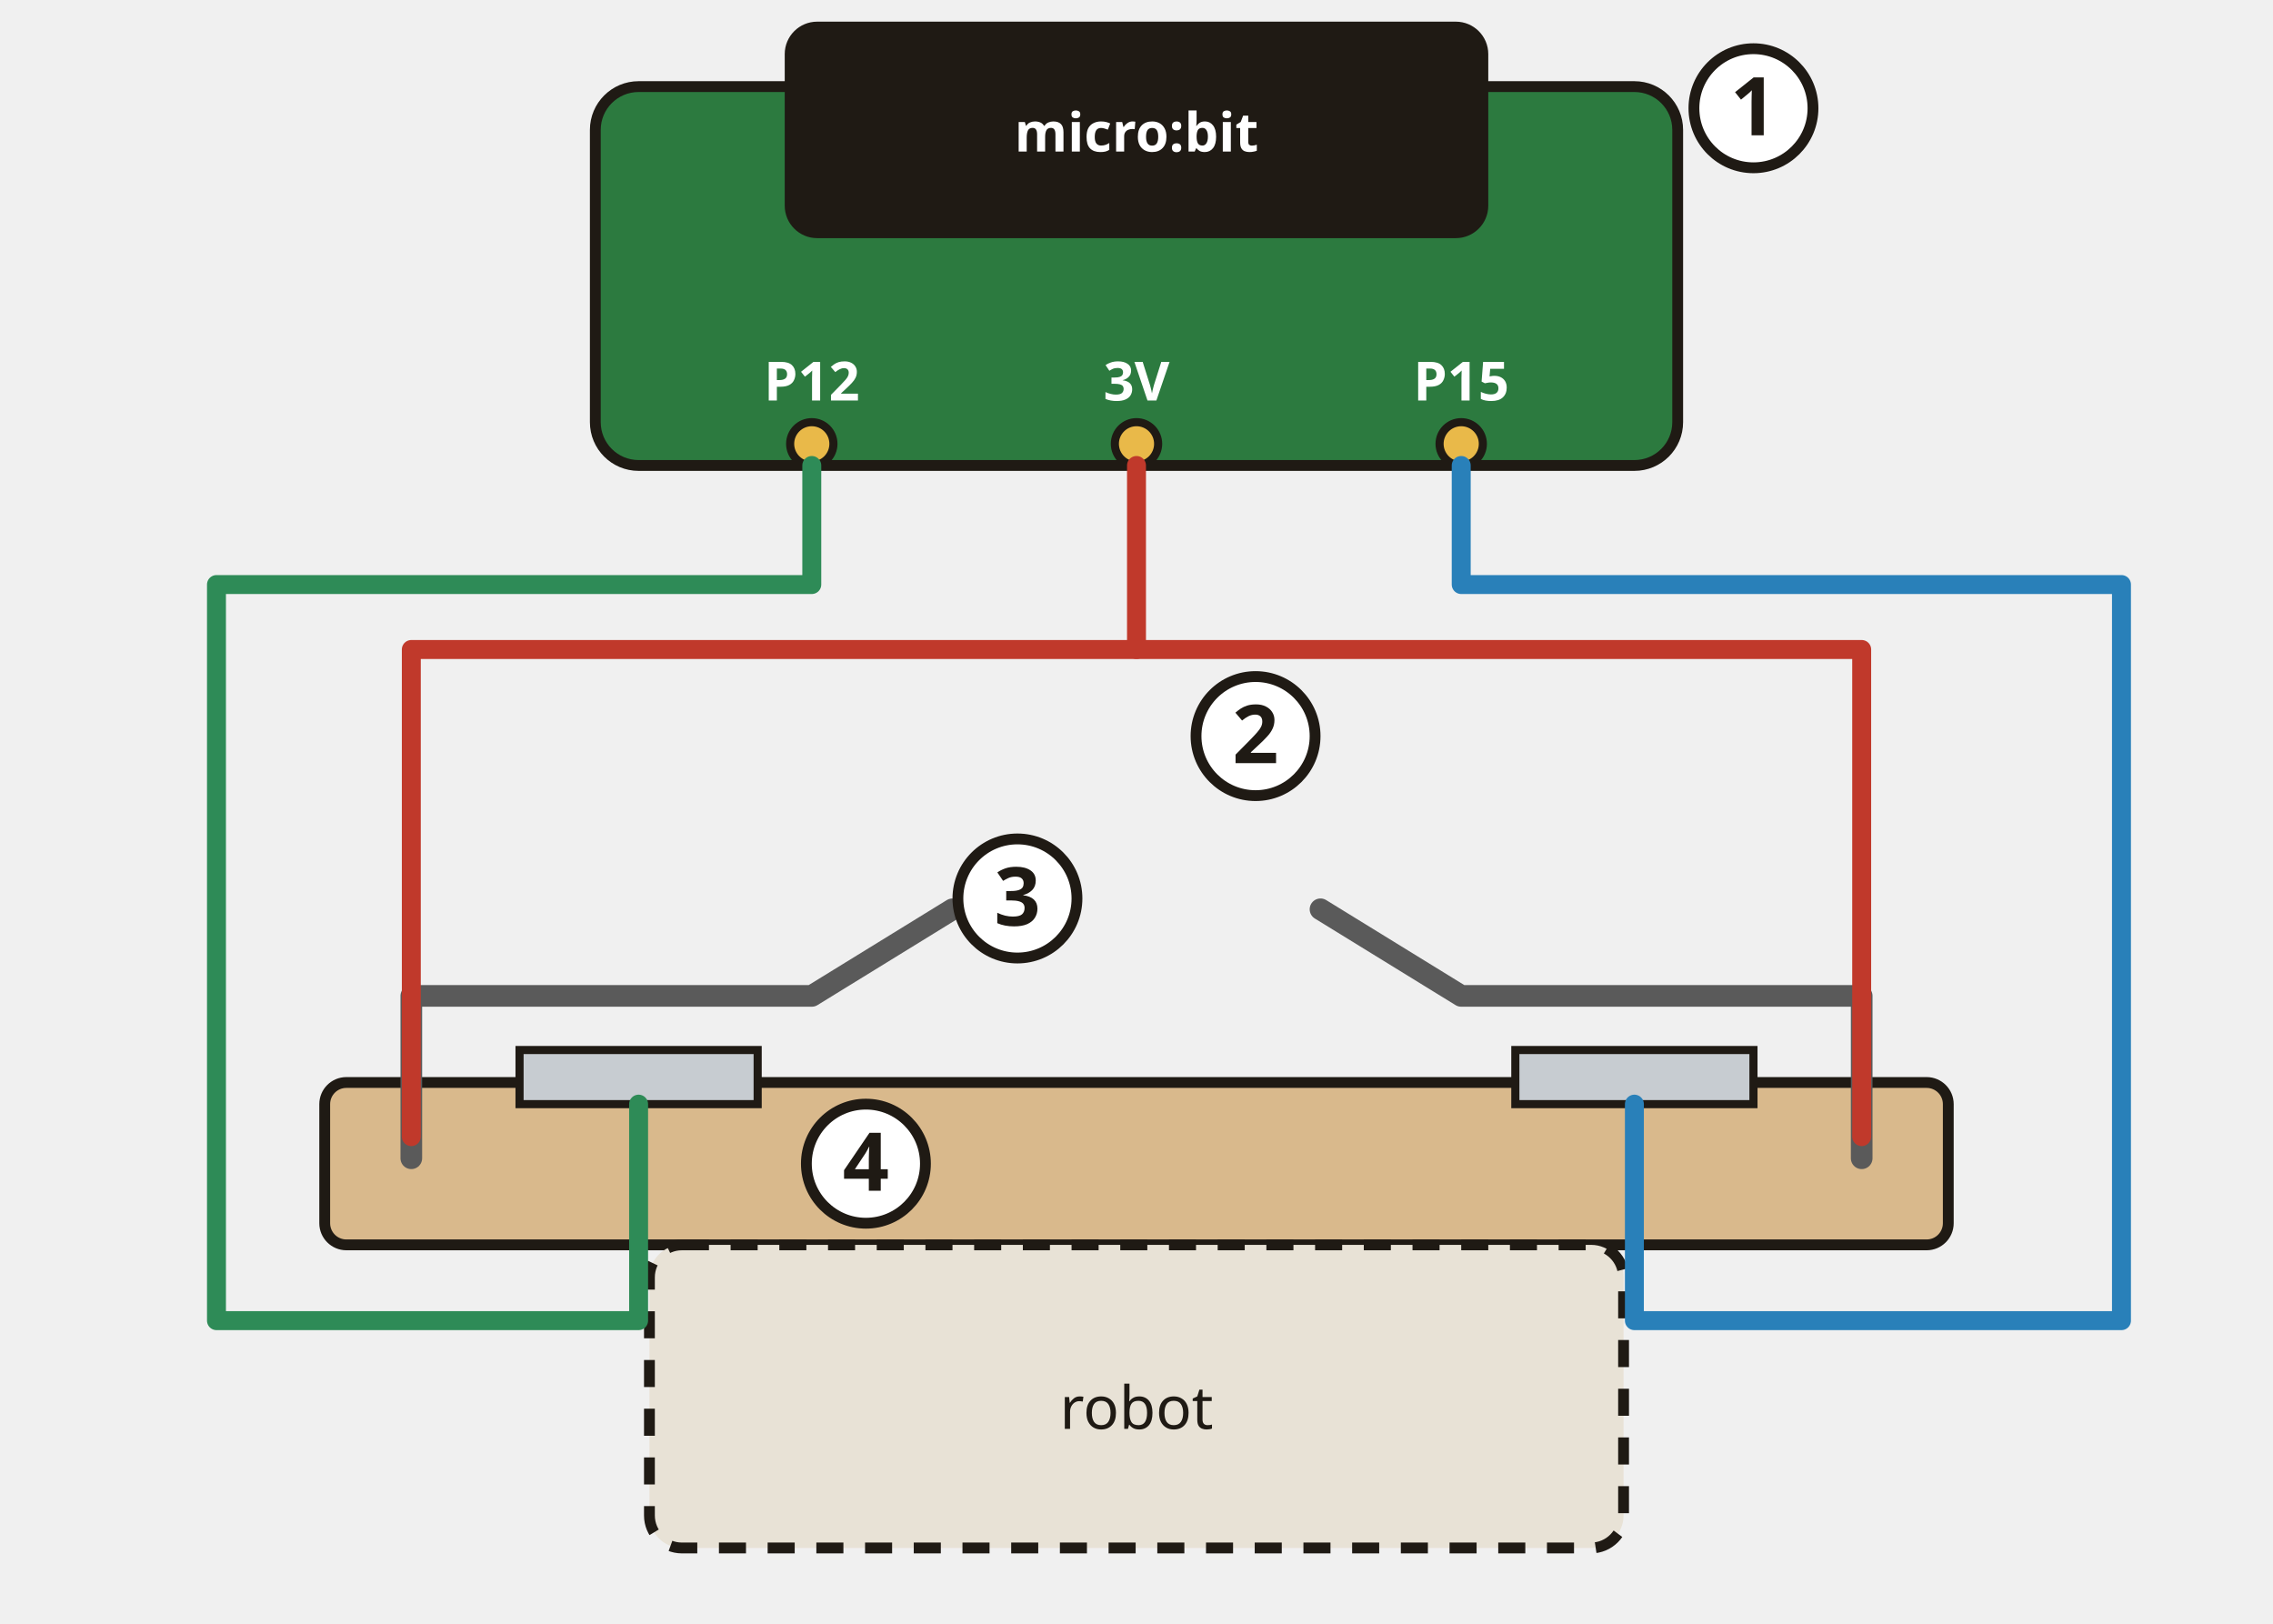
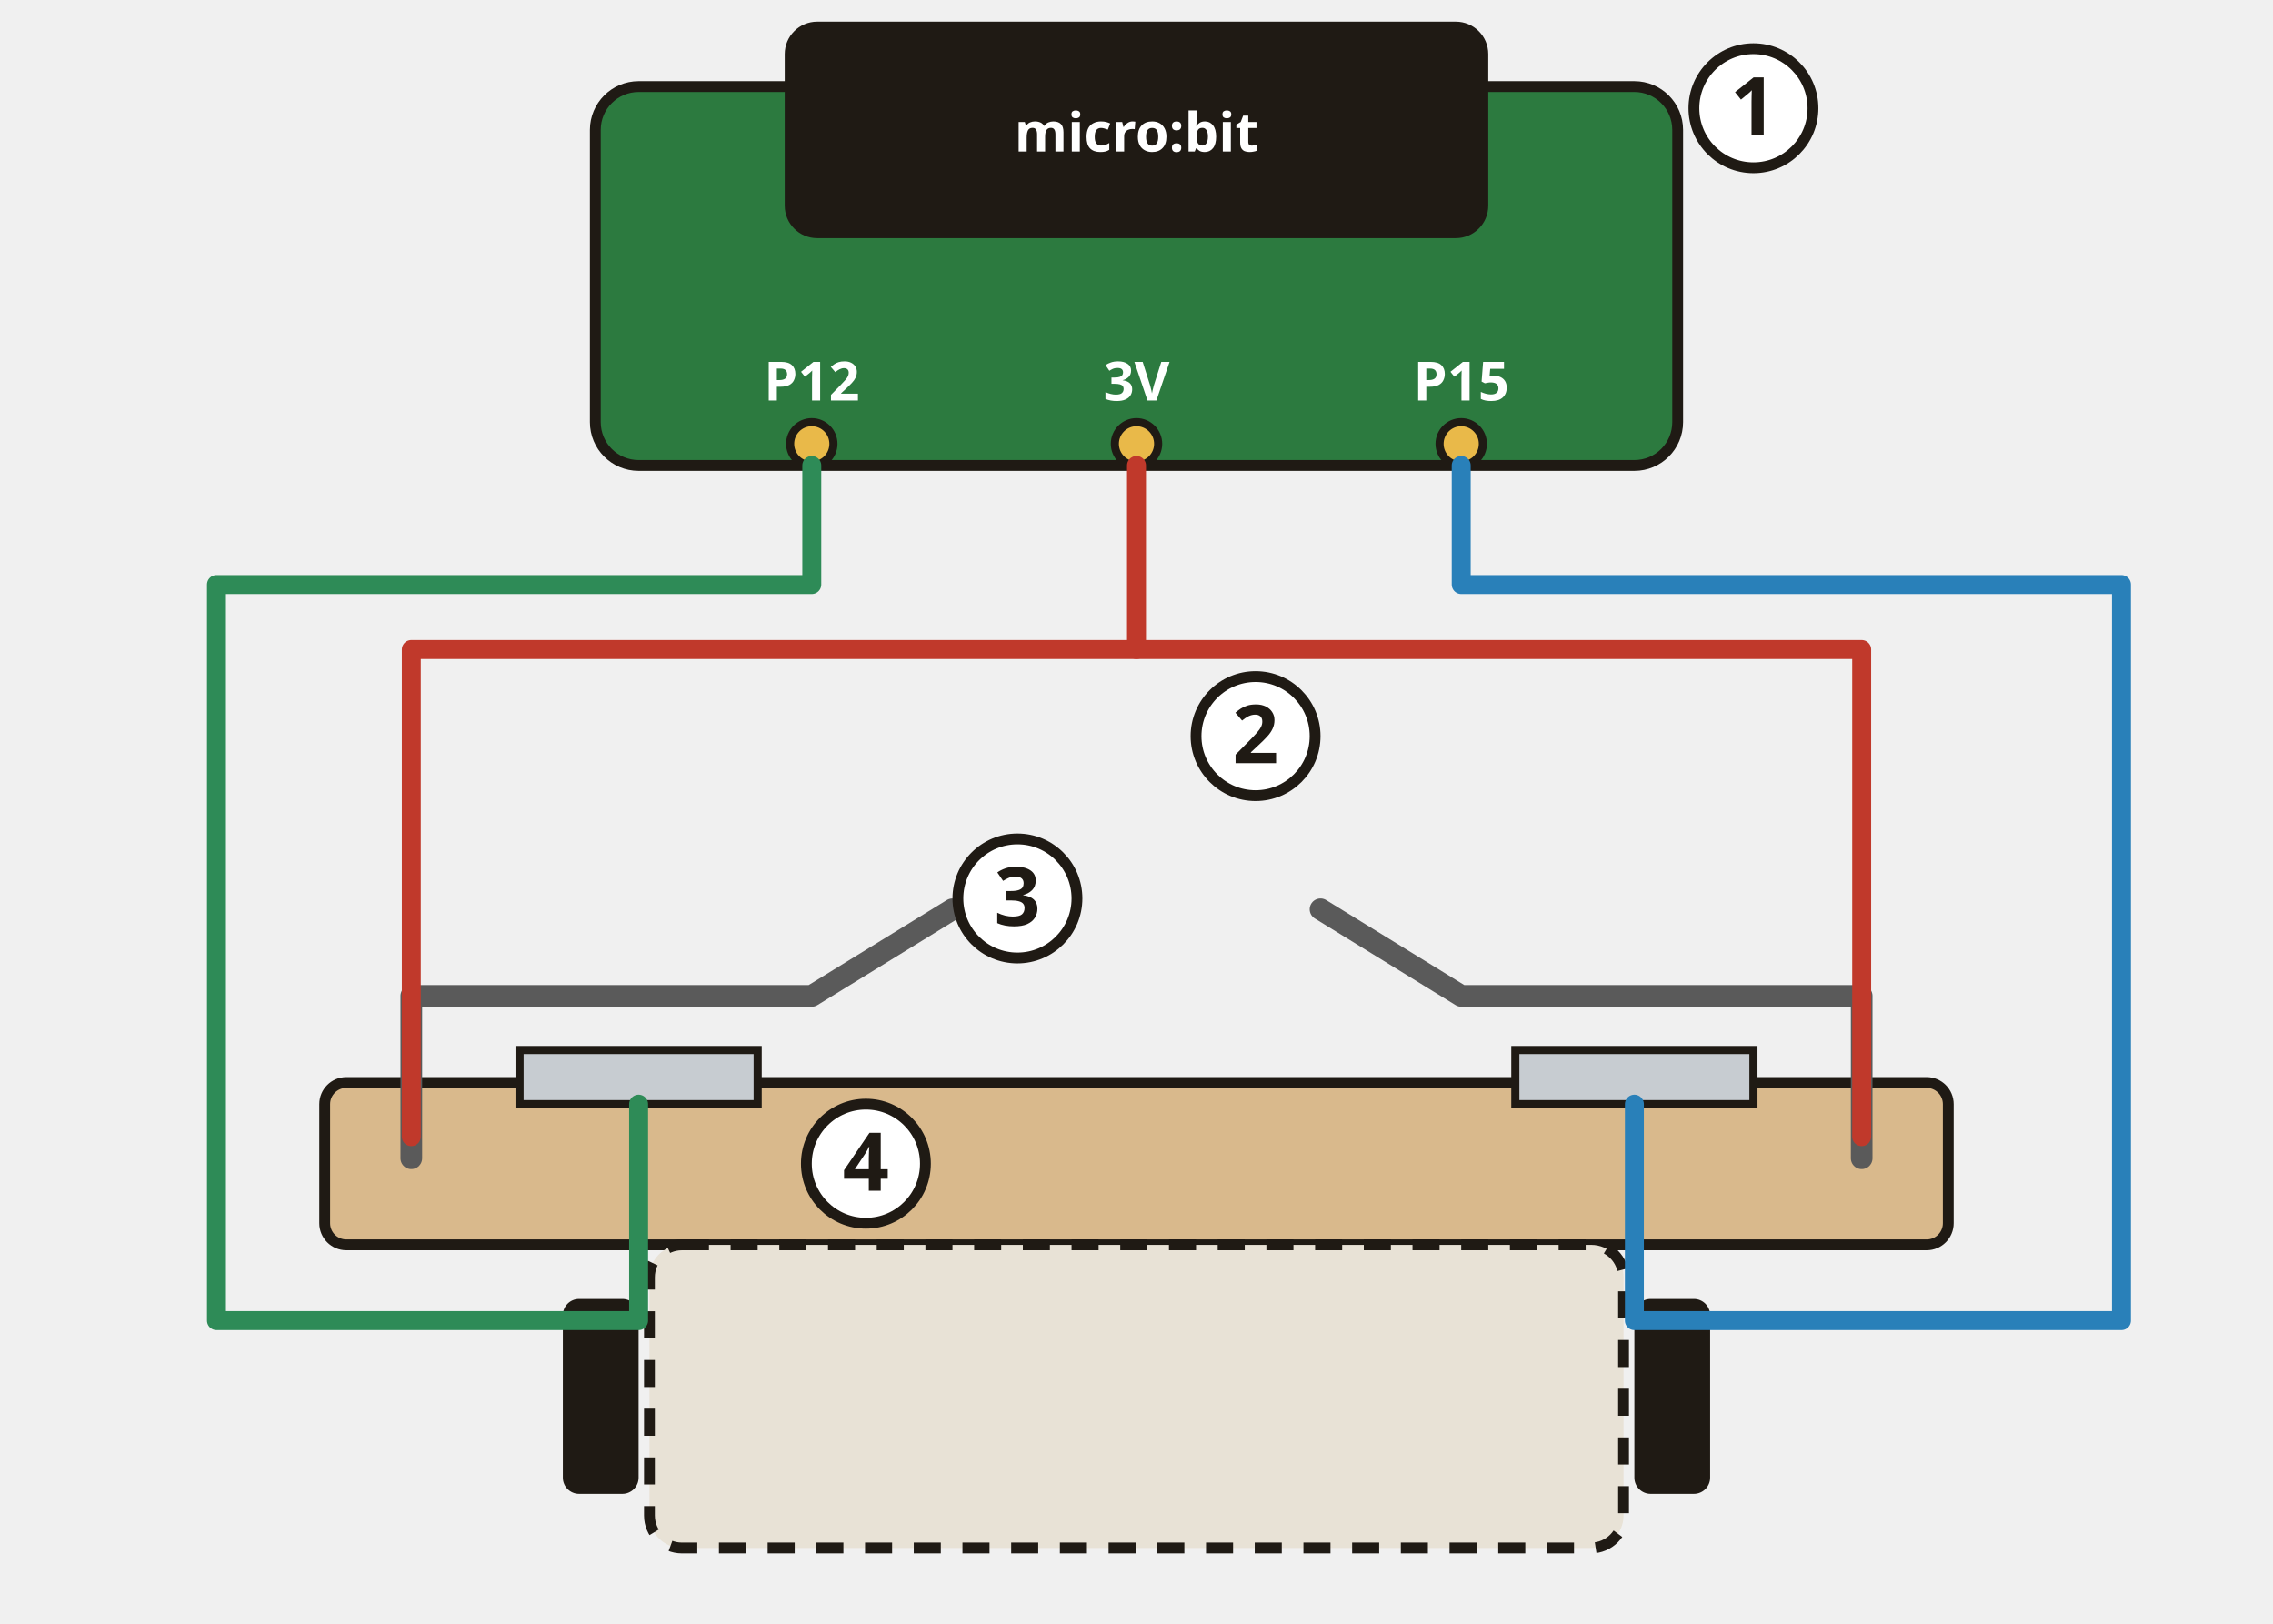
<svg xmlns="http://www.w3.org/2000/svg" viewBox="0 0 420 300" width="420" height="300" font-family="system-ui, sans-serif">
  <rect x="110" y="16" width="200" height="70" rx="8" fill="#2c7a3f" stroke="#1f1a14" stroke-width="2" />
  <rect x="145" y="4" width="130" height="40" rx="6" fill="#1f1a14" />
  <g font-size="10" font-weight="700" fill="#fff" text-anchor="middle">
    <text x="210" y="28">micro:bit</text>
    <text x="150" y="74">P12</text>
    <text x="210" y="74">3V</text>
    <text x="270" y="74">P15</text>
  </g>
  <g fill="#e9b949" stroke="#1f1a14" stroke-width="1.5">
    <circle cx="150" cy="82" r="4" />
    <circle cx="210" cy="82" r="4" />
    <circle cx="270" cy="82" r="4" />
  </g>
  <rect x="60" y="200" width="300" height="30" rx="4" fill="#d9b98c" stroke="#1f1a14" stroke-width="2" />
  <rect x="120" y="230" width="180" height="56" rx="6" fill="#e8e2d6" stroke="#1f1a14" stroke-width="2" stroke-dasharray="5 4" />
-   <text x="210" y="264" font-size="11" text-anchor="middle" fill="#1f1a14">robot</text>
+   <rect x="104" y="240" width="14" height="36" rx="3" fill="#1f1a14" />
+   <rect x="302" y="240" width="14" height="36" rx="3" fill="#1f1a14" />
  <rect x="96" y="194" width="44" height="10" fill="#c7ccd1" stroke="#1f1a14" stroke-width="1.5" />
  <rect x="280" y="194" width="44" height="10" fill="#c7ccd1" stroke="#1f1a14" stroke-width="1.5" />
  <g fill="none" stroke="#5a5a5a" stroke-width="4" stroke-linecap="round" stroke-linejoin="round">
    <path d="M76 214V184H150L176 168" />
    <path d="M344 214V184H270L244 168" />
  </g>
  <g fill="none" stroke-width="3.5" stroke-linecap="round" stroke-linejoin="round">
    <path d="M210 86V120H76V210" stroke="#c0392b" />
    <path d="M210 120H344V210" stroke="#c0392b" />
    <path d="M150 86V108H40V244H118V204" stroke="#2e8b57" />
    <path d="M270 86V108H392V244H302V204" stroke="#2980b9" />
  </g>
  <g font-size="15" font-weight="700" text-anchor="middle" fill="#1f1a14">
    <circle cx="324" cy="20" r="11" fill="#fff" stroke="#1f1a14" stroke-width="2" />
    <text x="324" y="25">1</text>
    <circle cx="232" cy="136" r="11" fill="#fff" stroke="#1f1a14" stroke-width="2" />
    <text x="232" y="141">2</text>
    <circle cx="188" cy="166" r="11" fill="#fff" stroke="#1f1a14" stroke-width="2" />
    <text x="188" y="171">3</text>
    <circle cx="160" cy="215" r="11" fill="#fff" stroke="#1f1a14" stroke-width="2" />
    <text x="160" y="220">4</text>
  </g>
</svg>
